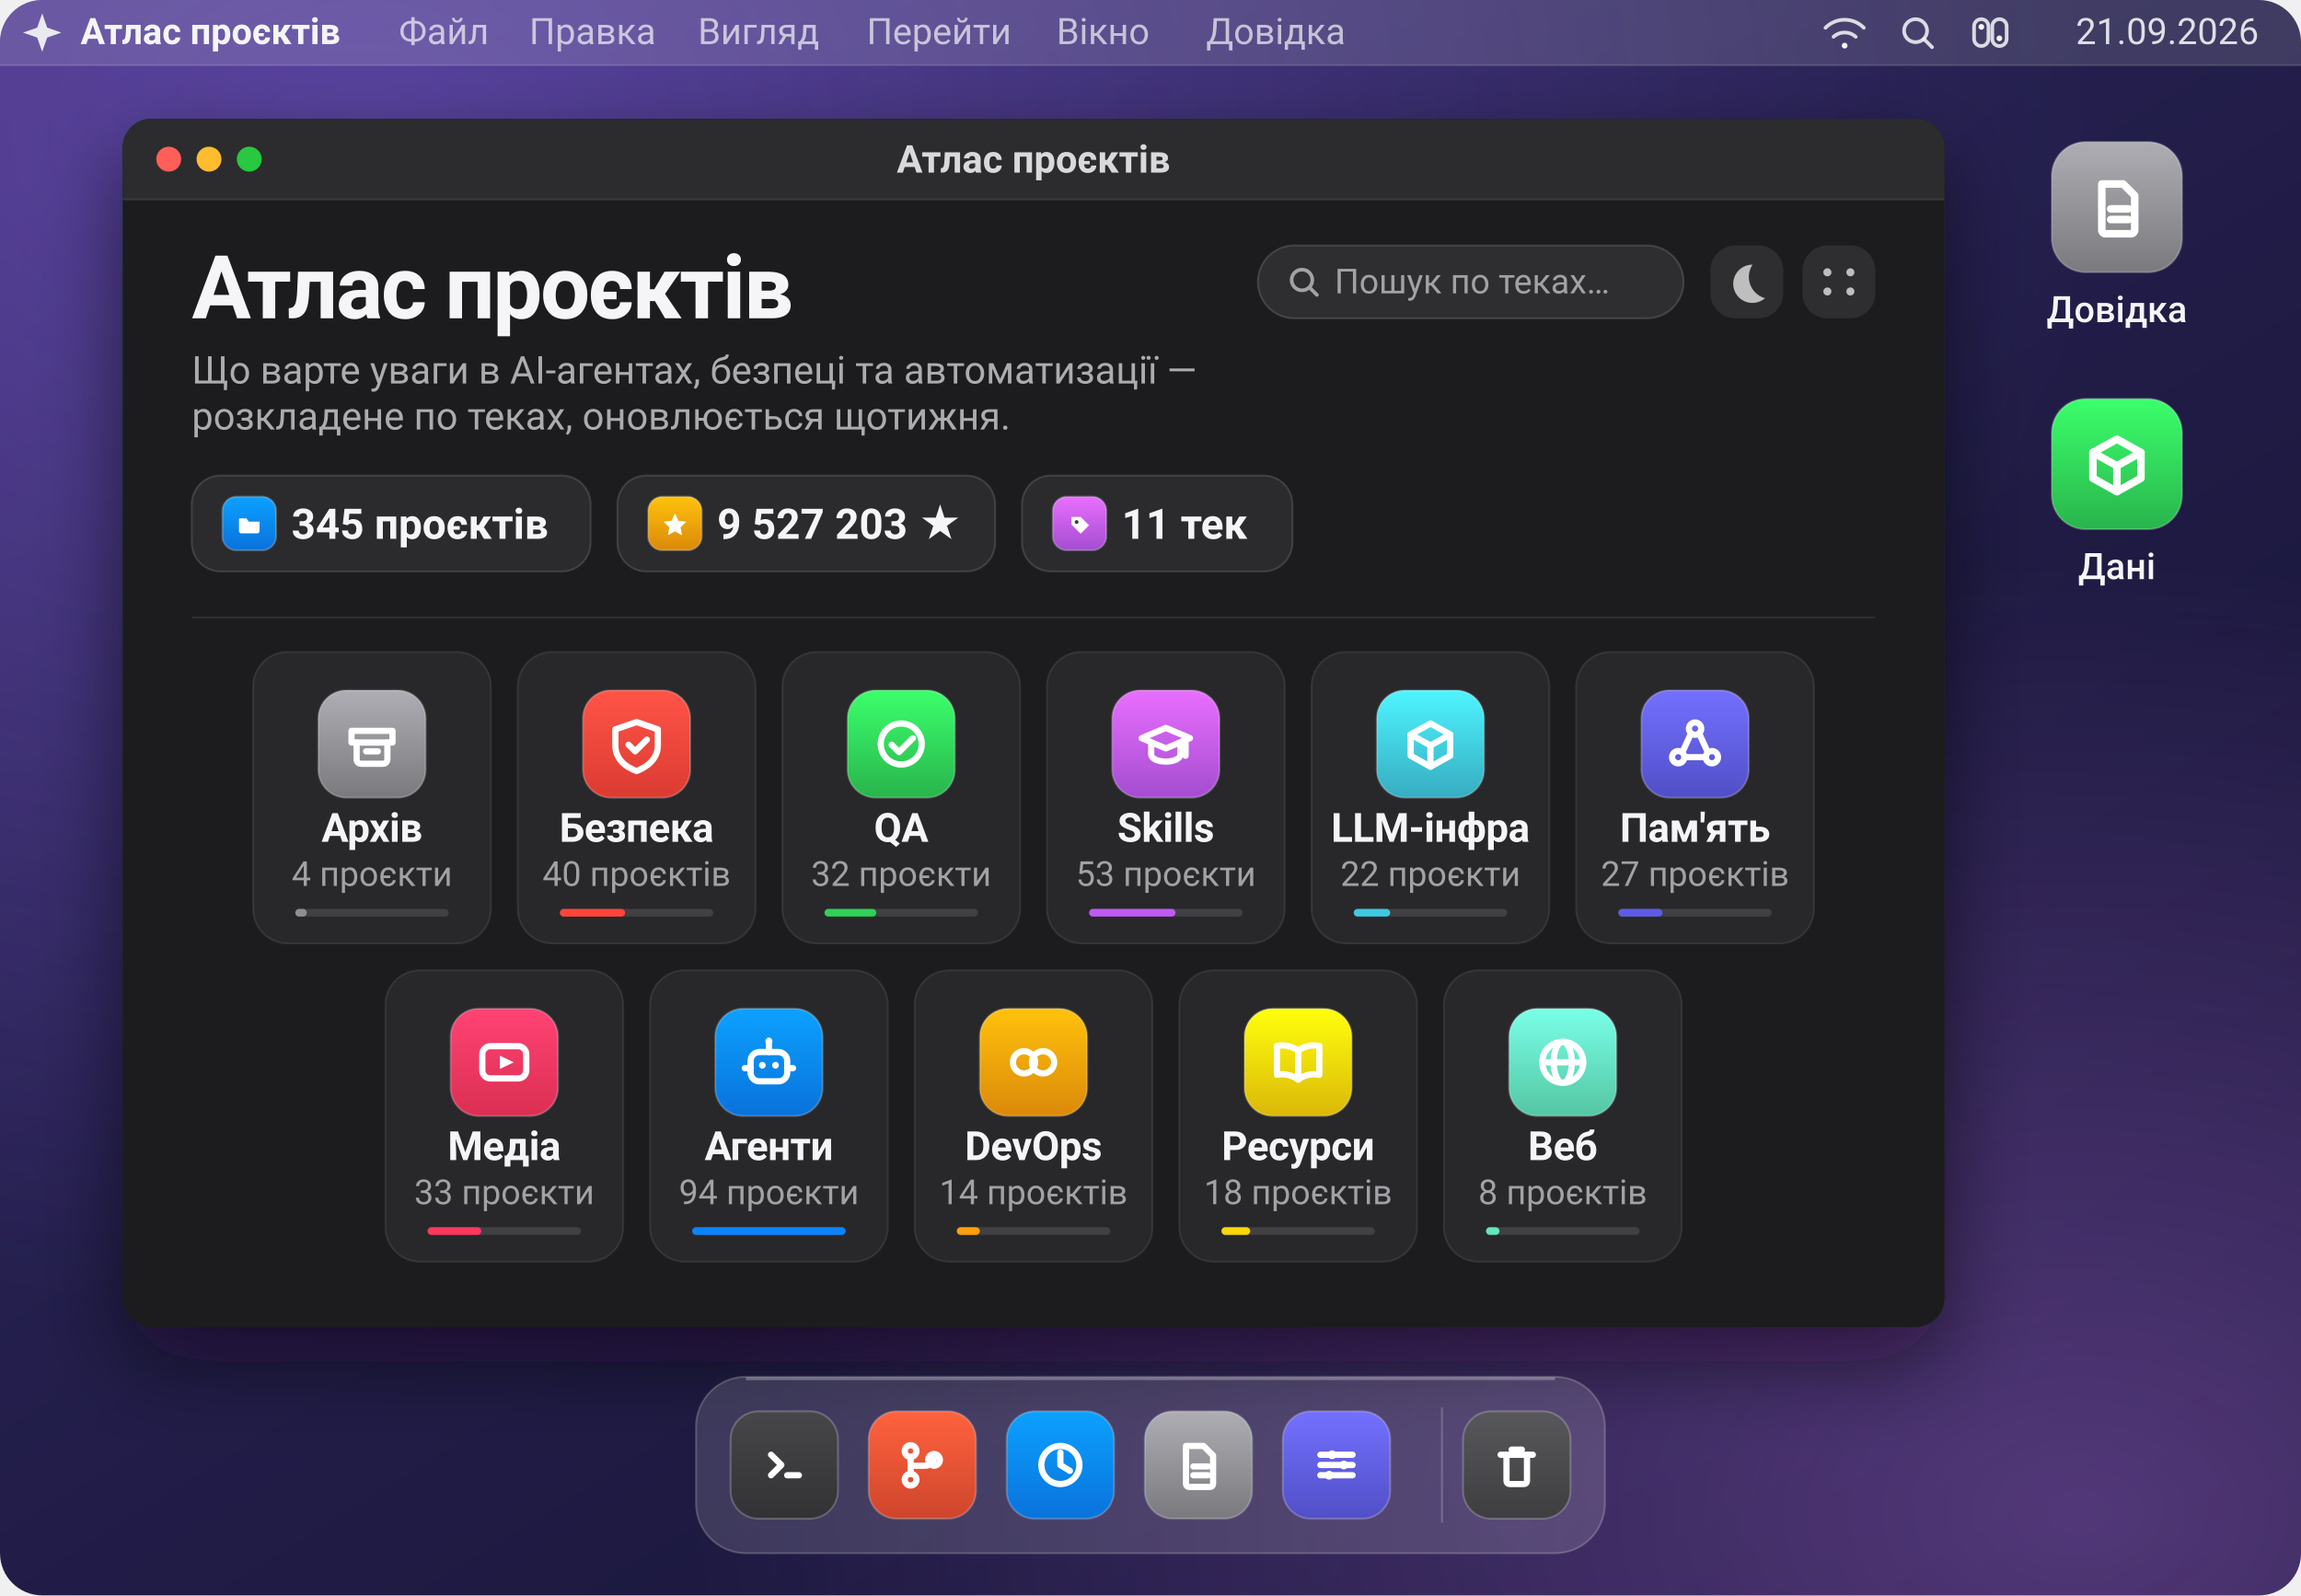
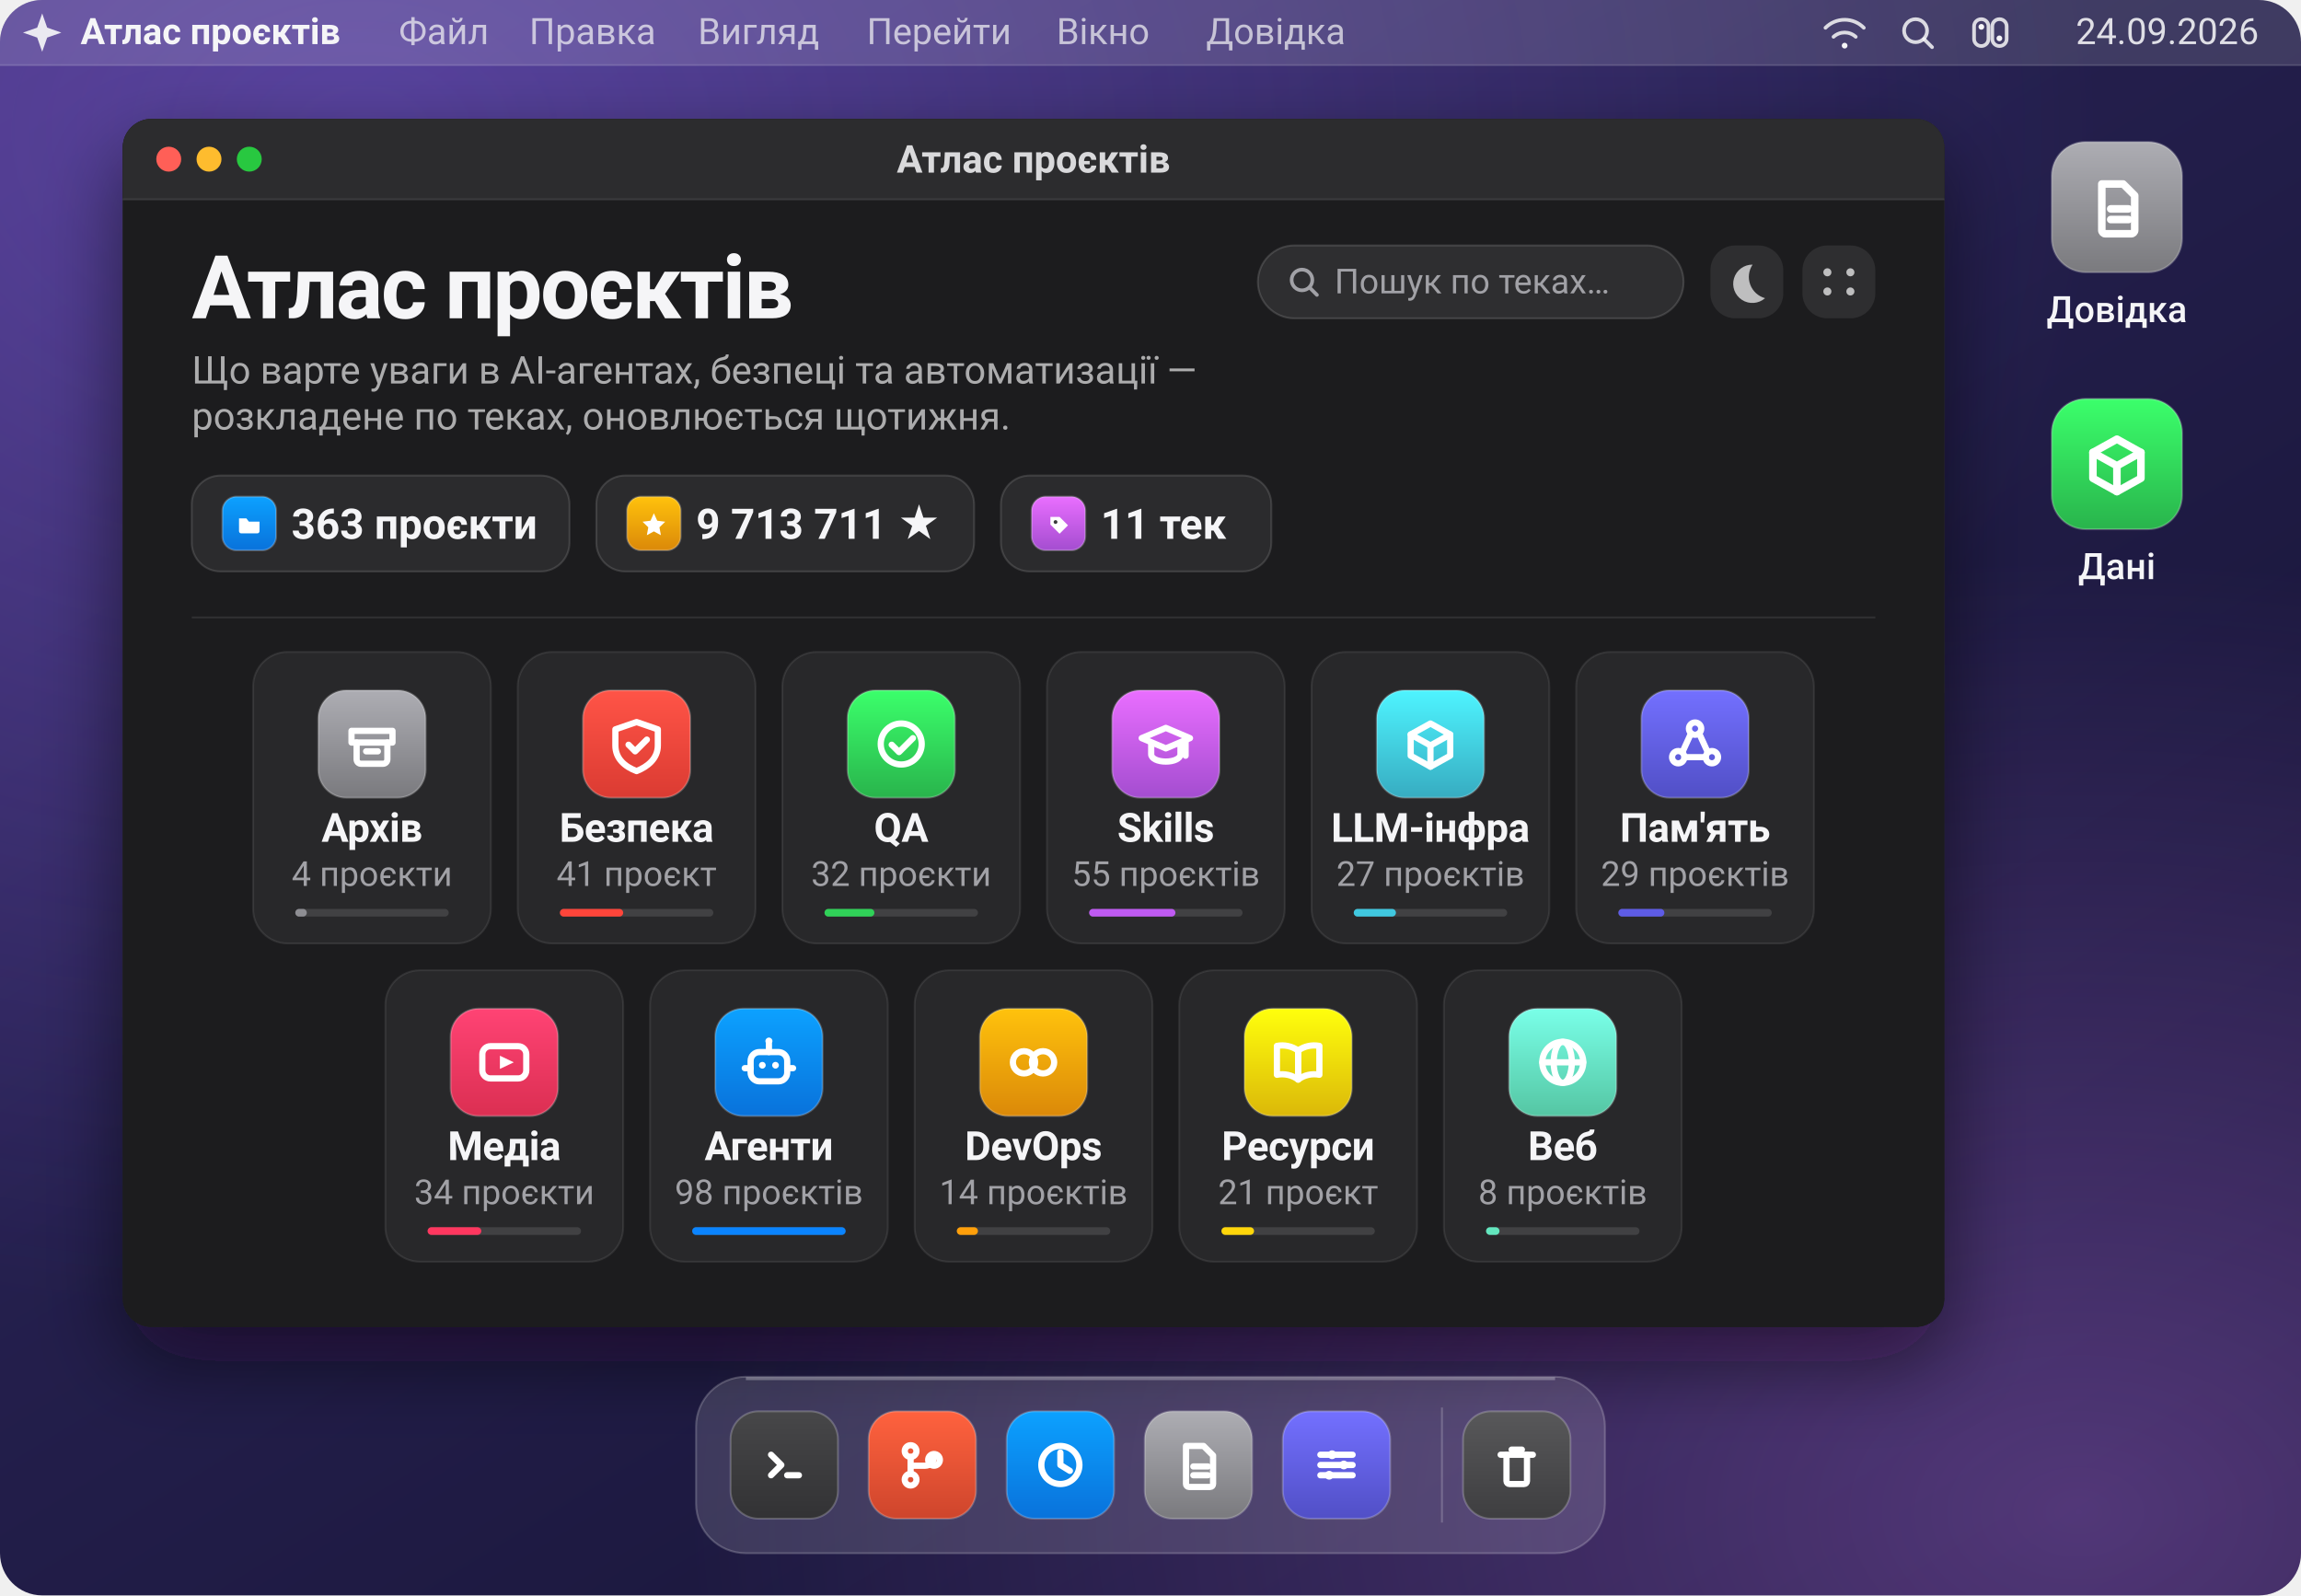
- <svg xmlns="http://www.w3.org/2000/svg" viewBox="0 0 1200 832" width="1200" height="832" role="img" aria-label="Атлас проєктів: 345 проєктів у 11 теках">
+ <svg xmlns="http://www.w3.org/2000/svg" viewBox="0 0 1200 832" width="1200" height="832" role="img" aria-label="Атлас проєктів: 363 проєкти у 11 теках">
  <defs>
    <linearGradient id="wall" x1="0.05" y1="0" x2="0.95" y2="1">
      <stop offset="0" stop-color="#3b2a63" />
      <stop offset="0.42" stop-color="#241f4d" />
      <stop offset="1" stop-color="#141230" />
    </linearGradient>
    <radialGradient id="aurora" cx="0.16" cy="0.08" r="0.75">
      <stop offset="0" stop-color="#8b6cff" stop-opacity="0.40" />
      <stop offset="1" stop-color="#8b6cff" stop-opacity="0" />
    </radialGradient>
    <radialGradient id="streak" cx="0.9" cy="0.95" r="0.6">
      <stop offset="0" stop-color="#c77dff" stop-opacity="0.34" />
      <stop offset="1" stop-color="#c77dff" stop-opacity="0" />
    </radialGradient>
    <linearGradient id="glass" x1="0" y1="0" x2="0" y2="1">
      <stop offset="0" stop-color="#2e2e33" />
      <stop offset="1" stop-color="#1a1a1d" />
    </linearGradient>
    <filter id="winShadow" x="-10%" y="-10%" width="120%" height="130%">
      <feDropShadow dx="0" dy="18" stdDeviation="22" flood-color="#0a0618" flood-opacity="0.55" />
    </filter>
    <clipPath id="screen">
      <rect width="1200" height="832" rx="22" />
    </clipPath>
    <clipPath id="win">
      <rect x="64" y="62" width="950" height="630" rx="15" />
    </clipPath>
  </defs>
  <g clip-path="url(#screen)">
    <rect width="1200" height="832" fill="url(#wall)" />
    <rect width="1200" height="832" fill="url(#aurora)" />
    <rect width="1200" height="832" fill="url(#streak)" />
    <rect width="1200" height="34" fill="#ffffff" fill-opacity="0.13" />
    <path d="M0 34 H1200" stroke="#ffffff" stroke-opacity="0.14" />
    <path d="M22 7 L24.6 14.4 L32 17 L24.6 19.6 L22 27 L19.4 19.6 L12 17 L19.4 14.4 Z" fill="#f5f5f7" fill-opacity="0.92" />
    <text x="42" y="23" fill="#f5f5f7" font-family="-apple-system, BlinkMacSystemFont, 'SF Pro Display', 'Segoe UI', Roboto, 'Helvetica Neue', Arial, sans-serif" font-size="19" font-weight="680">Атлас проєктів</text>
    <text x="208" y="23" fill="#f5f5f7" fill-opacity="0.70" font-family="-apple-system, BlinkMacSystemFont, 'SF Pro Display', 'Segoe UI', Roboto, 'Helvetica Neue', Arial, sans-serif" font-size="19">Файл</text>
    <text x="276" y="23" fill="#f5f5f7" fill-opacity="0.70" font-family="-apple-system, BlinkMacSystemFont, 'SF Pro Display', 'Segoe UI', Roboto, 'Helvetica Neue', Arial, sans-serif" font-size="19">Правка</text>
    <text x="364" y="23" fill="#f5f5f7" fill-opacity="0.70" font-family="-apple-system, BlinkMacSystemFont, 'SF Pro Display', 'Segoe UI', Roboto, 'Helvetica Neue', Arial, sans-serif" font-size="19">Вигляд</text>
    <text x="452" y="23" fill="#f5f5f7" fill-opacity="0.70" font-family="-apple-system, BlinkMacSystemFont, 'SF Pro Display', 'Segoe UI', Roboto, 'Helvetica Neue', Arial, sans-serif" font-size="19">Перейти</text>
    <text x="551" y="23" fill="#f5f5f7" fill-opacity="0.70" font-family="-apple-system, BlinkMacSystemFont, 'SF Pro Display', 'Segoe UI', Roboto, 'Helvetica Neue', Arial, sans-serif" font-size="19">Вікно</text>
    <text x="629" y="23" fill="#f5f5f7" fill-opacity="0.70" font-family="-apple-system, BlinkMacSystemFont, 'SF Pro Display', 'Segoe UI', Roboto, 'Helvetica Neue', Arial, sans-serif" font-size="19">Довідка</text>
    <g fill="none" stroke="#f5f5f7" stroke-opacity="0.85" stroke-width="1.9" stroke-linecap="round">
      <g transform="translate(962 17)">
        <path d="M-10 -2.5 a14 14 0 0 1 20 0" />
        <path d="M-5.8 2.2 a8.6 8.6 0 0 1 11.6 0" />
        <circle cx="0" cy="6.8" r="1.5" fill="#f5f5f7" stroke="none" />
      </g>
      <g transform="translate(1000 17)">
        <circle cx="-1" cy="-1" r="6" />
        <path d="M3.4 3.4 L7.6 7.6" />
      </g>
      <g transform="translate(1038 17)">
        <rect x="-8.5" y="-7" width="7.5" height="14" rx="3.7" />
        <rect x="1" y="-7" width="7.5" height="14" rx="3.7" />
        <circle cx="-4.7" cy="-3" r="1.5" fill="#f5f5f7" stroke="none" />
        <circle cx="4.7" cy="3" r="1.5" fill="#f5f5f7" stroke="none" />
      </g>
    </g>
-     <text x="1178" y="23" text-anchor="end" fill="#f5f5f7" fill-opacity="0.88" font-family="-apple-system, BlinkMacSystemFont, 'SF Pro Display', 'Segoe UI', Roboto, 'Helvetica Neue', Arial, sans-serif" font-size="19">21.09.2026</text>
+     <text x="1178" y="23" text-anchor="end" fill="#f5f5f7" fill-opacity="0.88" font-family="-apple-system, BlinkMacSystemFont, 'SF Pro Display', 'Segoe UI', Roboto, 'Helvetica Neue', Arial, sans-serif" font-size="19">24.09.2026</text>
    <g>
      <defs>
        <linearGradient id="ic-desk-doc-1104-108" x1="0" y1="0" x2="0" y2="1">
          <stop offset="0" stop-color="#adadb3" />
          <stop offset="1" stop-color="#7a7a7e" />
        </linearGradient>
      </defs>
      <rect x="1070.0" y="74.0" width="68" height="68" rx="17.7" fill="url(#ic-desk-doc-1104-108)" />
      <rect x="1070.0" y="74.0" width="68" height="68" rx="17.7" fill="none" stroke="#ffffff" stroke-opacity="0.22" />
      <g transform="translate(1083.6 87.6) scale(0.9273)" fill="none" stroke="#ffffff" stroke-width="4.25" stroke-linecap="round" stroke-linejoin="round">
        <path d="M13.5 9 h12 l6.5 6.5 V35 a2 2 0 0 1 -2 2 H15.5 a2 2 0 0 1 -2 -2 Z" />
        <path d="M18.5 23 h10" />
        <path d="M18.5 29 h10" />
      </g>
    </g>
    <text x="1104" y="168" text-anchor="middle" fill="#f5f5f7" font-family="-apple-system, BlinkMacSystemFont, 'SF Pro Display', 'Segoe UI', Roboto, 'Helvetica Neue', Arial, sans-serif" font-size="19" font-weight="520">Довідка</text>
    <g>
      <defs>
        <linearGradient id="ic-desk-data-1104-242" x1="0" y1="0" x2="0" y2="1">
          <stop offset="0" stop-color="#3bff6b" />
          <stop offset="1" stop-color="#29b44c" />
        </linearGradient>
      </defs>
      <rect x="1070.0" y="208.0" width="68" height="68" rx="17.7" fill="url(#ic-desk-data-1104-242)" />
      <rect x="1070.0" y="208.0" width="68" height="68" rx="17.7" fill="none" stroke="#ffffff" stroke-opacity="0.22" />
      <g transform="translate(1083.6 221.6) scale(0.9273)" fill="none" stroke="#ffffff" stroke-width="4.25" stroke-linecap="round" stroke-linejoin="round">
        <path d="M22 8 L35.5 15.5 V30 L22 37.5 L8.5 30 V15.5 Z" />
        <path d="M8.5 15.5 L22 23 L35.5 15.5" />
        <path d="M22 23 V37.5" />
      </g>
    </g>
    <text x="1104" y="302" text-anchor="middle" fill="#f5f5f7" font-family="-apple-system, BlinkMacSystemFont, 'SF Pro Display', 'Segoe UI', Roboto, 'Helvetica Neue', Arial, sans-serif" font-size="19" font-weight="520">Дані</text>
    <g filter="url(#winShadow)">
      <rect x="64" y="62" width="950" height="630" rx="15" fill="url(#glass)" />
    </g>
    <g clip-path="url(#win)">
      <rect x="64" y="62" width="950" height="630" fill="#1c1c1e" />
      <rect x="64" y="62" width="950" height="42" fill="#2c2c2e" />
      <path d="M64 104 H1014" stroke="#ffffff" stroke-opacity="0.10" />
      <g transform="translate(64 62)">
        <circle cx="24" cy="21" r="6.5" fill="#ff5f57" />
        <circle cx="45" cy="21" r="6.5" fill="#febc2e" />
        <circle cx="66" cy="21" r="6.5" fill="#28c840" />
        <text x="475.0" y="28" text-anchor="middle" fill="#f5f5f7" fill-opacity="0.86" font-family="-apple-system, BlinkMacSystemFont, 'SF Pro Display', 'Segoe UI', Roboto, 'Helvetica Neue', Arial, sans-serif" font-size="20" font-weight="600">Атлас проєктів</text>
        <text x="36" y="104" fill="#f5f5f7" font-family="-apple-system, BlinkMacSystemFont, 'SF Pro Display', 'Segoe UI', Roboto, 'Helvetica Neue', Arial, sans-serif" font-size="46" font-weight="700" letter-spacing="-1.1">Атлас проєктів</text>
        <text x="36" y="138" fill="#f5f5f7" fill-opacity="0.66" font-family="-apple-system, BlinkMacSystemFont, 'SF Pro Display', 'Segoe UI', Roboto, 'Helvetica Neue', Arial, sans-serif" font-size="20">Що варте уваги в AI-агентах, безпеці та автоматизації —</text>
        <text x="36" y="162" fill="#f5f5f7" fill-opacity="0.66" font-family="-apple-system, BlinkMacSystemFont, 'SF Pro Display', 'Segoe UI', Roboto, 'Helvetica Neue', Arial, sans-serif" font-size="20">розкладене по теках, оновлюється щотижня.</text>
        <g>
          <rect x="592" y="66" width="222" height="38" rx="19" fill="#ffffff" fill-opacity="0.08" />
          <rect x="592" y="66" width="222" height="38" rx="19" fill="none" stroke="#ffffff" stroke-opacity="0.14" />
          <g transform="translate(616 85)" fill="none" stroke="#a1a1a6" stroke-width="1.9" stroke-linecap="round">
            <circle cx="-1" cy="-1" r="5.4" />
            <path d="M3 3 L6.8 6.8" />
          </g>
          <text x="632" y="91" fill="#a1a1a6" font-family="-apple-system, BlinkMacSystemFont, 'SF Pro Display', 'Segoe UI', Roboto, 'Helvetica Neue', Arial, sans-serif" font-size="18">Пошук по теках…</text>
          <rect x="828" y="66" width="38" height="38" rx="13" fill="#ffffff" fill-opacity="0.08" />
          <path d="M850 76 a10 10 0 1 0 6.5 17.5 A11.5 11.5 0 0 1 850 76 Z" fill="#f5f5f7" fill-opacity="0.72" />
          <rect x="876" y="66" width="38" height="38" rx="13" fill="#ffffff" fill-opacity="0.08" />
          <g fill="#f5f5f7" fill-opacity="0.72">
            <circle cx="889" cy="80" r="2.1" />
            <circle cx="901" cy="80" r="2.1" />
            <circle cx="889" cy="90" r="2.1" />
            <circle cx="901" cy="90" r="2.1" />
          </g>
        </g>
        <g transform="translate(36 186)">
-           <rect width="208" height="50" rx="15" fill="#ffffff" fill-opacity="0.07" />
-           <rect width="208" height="50" rx="15" fill="none" stroke="#ffffff" stroke-opacity="0.13" />
+           <rect width="197" height="50" rx="15" fill="#ffffff" fill-opacity="0.07" />
+           <rect width="197" height="50" rx="15" fill="none" stroke="#ffffff" stroke-opacity="0.13" />
          <g>
            <defs>
              <linearGradient id="ic-chip-folder-30-25" x1="0" y1="0" x2="0" y2="1">
                <stop offset="0" stop-color="#0ca1ff" />
                <stop offset="1" stop-color="#0972db" />
              </linearGradient>
            </defs>
            <rect x="16.0" y="11.0" width="28" height="28" rx="7.3" fill="url(#ic-chip-folder-30-25)" />
            <rect x="16.0" y="11.0" width="28" height="28" rx="7.3" fill="none" stroke="#ffffff" stroke-opacity="0.22" />
            <g transform="translate(21.6 16.6) scale(0.3818)" fill="none" stroke="#ffffff" stroke-width="4.25" stroke-linecap="round" stroke-linejoin="round">
              <path d="M8 15 h10 l3.5 4.5 H36 v13 a3 3 0 0 1 -3 3 H11 a3 3 0 0 1 -3 -3 Z" fill="#ffffff" stroke="none" />
            </g>
          </g>
-           <text x="52" y="33" fill="#f5f5f7" font-family="-apple-system, BlinkMacSystemFont, 'SF Pro Display', 'Segoe UI', Roboto, 'Helvetica Neue', Arial, sans-serif" font-size="22" font-weight="600">345 проєктів</text>
-         </g>
-         <g transform="translate(258 186)">
+           <text x="52" y="33" fill="#f5f5f7" font-family="-apple-system, BlinkMacSystemFont, 'SF Pro Display', 'Segoe UI', Roboto, 'Helvetica Neue', Arial, sans-serif" font-size="22" font-weight="600">363 проєкти</text>
+         </g>
+         <g transform="translate(247 186)">
          <rect width="197" height="50" rx="15" fill="#ffffff" fill-opacity="0.07" />
          <rect width="197" height="50" rx="15" fill="none" stroke="#ffffff" stroke-opacity="0.13" />
          <g>
            <defs>
              <linearGradient id="ic-chip-star-30-25" x1="0" y1="0" x2="0" y2="1">
                <stop offset="0" stop-color="#ffc20c" />
                <stop offset="1" stop-color="#db8909" />
              </linearGradient>
            </defs>
            <rect x="16.0" y="11.0" width="28" height="28" rx="7.3" fill="url(#ic-chip-star-30-25)" />
            <rect x="16.0" y="11.0" width="28" height="28" rx="7.3" fill="none" stroke="#ffffff" stroke-opacity="0.22" />
            <g transform="translate(21.6 16.6) scale(0.3818)" fill="none" stroke="#ffffff" stroke-width="4.25" stroke-linecap="round" stroke-linejoin="round">
              <path d="M22 8 L26.6 18.2 L37.5 19.6 L29.6 27.2 L31.6 38 L22 32.8 L12.4 38 L14.4 27.2 L6.5 19.6 L17.4 18.2 Z" fill="#ffffff" stroke="none" />
            </g>
          </g>
-           <text x="52" y="33" fill="#f5f5f7" font-family="-apple-system, BlinkMacSystemFont, 'SF Pro Display', 'Segoe UI', Roboto, 'Helvetica Neue', Arial, sans-serif" font-size="22" font-weight="600">9 527 203 ★</text>
-         </g>
-         <g transform="translate(469 186)">
+           <text x="52" y="33" fill="#f5f5f7" font-family="-apple-system, BlinkMacSystemFont, 'SF Pro Display', 'Segoe UI', Roboto, 'Helvetica Neue', Arial, sans-serif" font-size="22" font-weight="600">9 713 711 ★</text>
+         </g>
+         <g transform="translate(458 186)">
          <rect width="141" height="50" rx="15" fill="#ffffff" fill-opacity="0.07" />
          <rect width="141" height="50" rx="15" fill="none" stroke="#ffffff" stroke-opacity="0.13" />
          <g>
            <defs>
              <linearGradient id="ic-chip-tag-30-25" x1="0" y1="0" x2="0" y2="1">
                <stop offset="0" stop-color="#e96eff" />
                <stop offset="1" stop-color="#a44dd0" />
              </linearGradient>
            </defs>
            <rect x="16.0" y="11.0" width="28" height="28" rx="7.3" fill="url(#ic-chip-tag-30-25)" />
            <rect x="16.0" y="11.0" width="28" height="28" rx="7.3" fill="none" stroke="#ffffff" stroke-opacity="0.22" />
            <g transform="translate(21.6 16.6) scale(0.3818)" fill="none" stroke="#ffffff" stroke-width="4.25" stroke-linecap="round" stroke-linejoin="round">
              <path d="M11 13 h12.5 L35 24.5 L23.5 36 L11 23.5 Z" fill="#ffffff" stroke="none" />
              <circle cx="18" cy="20" r="2.6" fill="#3a3a3c" stroke="none" />
            </g>
          </g>
          <text x="52" y="33" fill="#f5f5f7" font-family="-apple-system, BlinkMacSystemFont, 'SF Pro Display', 'Segoe UI', Roboto, 'Helvetica Neue', Arial, sans-serif" font-size="22" font-weight="600">11 тек</text>
        </g>
        <path d="M36 260 H914" stroke="#ffffff" stroke-opacity="0.09" />
        <g transform="translate(68.0 278)">
          <rect width="124" height="152" rx="18" fill="#ffffff" fill-opacity="0.055" />
          <rect width="124" height="152" rx="18" fill="none" stroke="#ffffff" stroke-opacity="0.085" />
          <g>
            <defs>
              <linearGradient id="ic-archive-62-48" x1="0" y1="0" x2="0" y2="1">
                <stop offset="0" stop-color="#adadb3" />
                <stop offset="1" stop-color="#7a7a7e" />
              </linearGradient>
            </defs>
            <rect x="34.0" y="20.0" width="56" height="56" rx="14.6" fill="url(#ic-archive-62-48)" />
            <rect x="34.0" y="20.0" width="56" height="56" rx="14.6" fill="none" stroke="#ffffff" stroke-opacity="0.22" />
            <g transform="translate(45.2 31.2) scale(0.7636)" fill="none" stroke="#ffffff" stroke-width="4.25" stroke-linecap="round" stroke-linejoin="round">
              <path d="M8 13 h28 v8 H8 Z" />
              <path d="M11.5 21 v11.5 a3 3 0 0 0 3 3 h15 a3 3 0 0 0 3 -3 V21" />
              <path d="M18 27 h8" />
            </g>
          </g>
          <text x="62.0" y="99" text-anchor="middle" fill="#f5f5f7" font-family="-apple-system, BlinkMacSystemFont, 'SF Pro Display', 'Segoe UI', Roboto, 'Helvetica Neue', Arial, sans-serif" font-size="21" font-weight="620" letter-spacing="-0.2">Архів</text>
          <text x="62.0" y="122" text-anchor="middle" fill="#a1a1a6" font-family="-apple-system, BlinkMacSystemFont, 'SF Pro Display', 'Segoe UI', Roboto, 'Helvetica Neue', Arial, sans-serif" font-size="18">4 проєкти</text>
          <rect x="22" y="134" width="80" height="4" rx="2" fill="#ffffff" fill-opacity="0.12" />
          <rect x="22" y="134" width="6" height="4" rx="2" fill="#8e8e93" />
        </g>
        <g transform="translate(206.0 278)">
          <rect width="124" height="152" rx="18" fill="#ffffff" fill-opacity="0.055" />
          <rect width="124" height="152" rx="18" fill="none" stroke="#ffffff" stroke-opacity="0.085" />
          <g>
            <defs>
              <linearGradient id="ic-security-62-48" x1="0" y1="0" x2="0" y2="1">
                <stop offset="0" stop-color="#ff5447" />
                <stop offset="1" stop-color="#db3b32" />
              </linearGradient>
            </defs>
            <rect x="34.0" y="20.0" width="56" height="56" rx="14.6" fill="url(#ic-security-62-48)" />
            <rect x="34.0" y="20.0" width="56" height="56" rx="14.6" fill="none" stroke="#ffffff" stroke-opacity="0.22" />
            <g transform="translate(45.2 31.2) scale(0.7636)" fill="none" stroke="#ffffff" stroke-width="4.25" stroke-linecap="round" stroke-linejoin="round">
              <path d="M22 7 L36.5 12 v11 c0 9 -7 14.5 -14.5 17.5 C14 37.5 7.5 32 7.5 23 V12 Z" />
              <path d="M16.5 22.5 l4.5 4.5 L29 19" />
            </g>
          </g>
          <text x="62.0" y="99" text-anchor="middle" fill="#f5f5f7" font-family="-apple-system, BlinkMacSystemFont, 'SF Pro Display', 'Segoe UI', Roboto, 'Helvetica Neue', Arial, sans-serif" font-size="21" font-weight="620" letter-spacing="-0.2">Безпека</text>
-           <text x="62.0" y="122" text-anchor="middle" fill="#a1a1a6" font-family="-apple-system, BlinkMacSystemFont, 'SF Pro Display', 'Segoe UI', Roboto, 'Helvetica Neue', Arial, sans-serif" font-size="18">40 проєктів</text>
-           <rect x="22" y="134" width="80" height="4" rx="2" fill="#ffffff" fill-opacity="0.12" />
-           <rect x="22" y="134" width="34" height="4" rx="2" fill="#ff453a" />
+           <text x="62.0" y="122" text-anchor="middle" fill="#a1a1a6" font-family="-apple-system, BlinkMacSystemFont, 'SF Pro Display', 'Segoe UI', Roboto, 'Helvetica Neue', Arial, sans-serif" font-size="18">41 проєкт</text>
+           <rect x="22" y="134" width="80" height="4" rx="2" fill="#ffffff" fill-opacity="0.12" />
+           <rect x="22" y="134" width="33" height="4" rx="2" fill="#ff453a" />
        </g>
        <g transform="translate(344.0 278)">
          <rect width="124" height="152" rx="18" fill="#ffffff" fill-opacity="0.055" />
          <rect width="124" height="152" rx="18" fill="none" stroke="#ffffff" stroke-opacity="0.085" />
          <g>
            <defs>
              <linearGradient id="ic-qa-62-48" x1="0" y1="0" x2="0" y2="1">
                <stop offset="0" stop-color="#3bff6b" />
                <stop offset="1" stop-color="#29b44c" />
              </linearGradient>
            </defs>
            <rect x="34.0" y="20.0" width="56" height="56" rx="14.6" fill="url(#ic-qa-62-48)" />
            <rect x="34.0" y="20.0" width="56" height="56" rx="14.6" fill="none" stroke="#ffffff" stroke-opacity="0.22" />
            <g transform="translate(45.2 31.2) scale(0.7636)" fill="none" stroke="#ffffff" stroke-width="4.25" stroke-linecap="round" stroke-linejoin="round">
              <circle cx="22" cy="22" r="14" />
              <path d="M15.5 22.5 l5 5 L30 18" />
            </g>
          </g>
          <text x="62.0" y="99" text-anchor="middle" fill="#f5f5f7" font-family="-apple-system, BlinkMacSystemFont, 'SF Pro Display', 'Segoe UI', Roboto, 'Helvetica Neue', Arial, sans-serif" font-size="21" font-weight="620" letter-spacing="-0.2">QA</text>
          <text x="62.0" y="122" text-anchor="middle" fill="#a1a1a6" font-family="-apple-system, BlinkMacSystemFont, 'SF Pro Display', 'Segoe UI', Roboto, 'Helvetica Neue', Arial, sans-serif" font-size="18">32 проєкти</text>
          <rect x="22" y="134" width="80" height="4" rx="2" fill="#ffffff" fill-opacity="0.12" />
-           <rect x="22" y="134" width="27" height="4" rx="2" fill="#30d158" />
+           <rect x="22" y="134" width="26" height="4" rx="2" fill="#30d158" />
        </g>
        <g transform="translate(482.0 278)">
          <rect width="124" height="152" rx="18" fill="#ffffff" fill-opacity="0.055" />
          <rect width="124" height="152" rx="18" fill="none" stroke="#ffffff" stroke-opacity="0.085" />
          <g>
            <defs>
              <linearGradient id="ic-skills-62-48" x1="0" y1="0" x2="0" y2="1">
                <stop offset="0" stop-color="#e96eff" />
                <stop offset="1" stop-color="#a44dd0" />
              </linearGradient>
            </defs>
            <rect x="34.0" y="20.0" width="56" height="56" rx="14.6" fill="url(#ic-skills-62-48)" />
            <rect x="34.0" y="20.0" width="56" height="56" rx="14.6" fill="none" stroke="#ffffff" stroke-opacity="0.22" />
            <g transform="translate(45.2 31.2) scale(0.7636)" fill="none" stroke="#ffffff" stroke-width="4.25" stroke-linecap="round" stroke-linejoin="round">
              <path d="M22 11 L38.5 18 L22 25 L5.5 18 Z" />
              <path d="M12 21.2 v7.8 c0 3 4.5 5 10 5 s10 -2 10 -5 v-7.8" />
              <path d="M35.5 19.5 V30" />
            </g>
          </g>
          <text x="62.0" y="99" text-anchor="middle" fill="#f5f5f7" font-family="-apple-system, BlinkMacSystemFont, 'SF Pro Display', 'Segoe UI', Roboto, 'Helvetica Neue', Arial, sans-serif" font-size="21" font-weight="620" letter-spacing="-0.2">Skills</text>
-           <text x="62.0" y="122" text-anchor="middle" fill="#a1a1a6" font-family="-apple-system, BlinkMacSystemFont, 'SF Pro Display', 'Segoe UI', Roboto, 'Helvetica Neue', Arial, sans-serif" font-size="18">53 проєкти</text>
+           <text x="62.0" y="122" text-anchor="middle" fill="#a1a1a6" font-family="-apple-system, BlinkMacSystemFont, 'SF Pro Display', 'Segoe UI', Roboto, 'Helvetica Neue', Arial, sans-serif" font-size="18">55 проєктів</text>
          <rect x="22" y="134" width="80" height="4" rx="2" fill="#ffffff" fill-opacity="0.12" />
          <rect x="22" y="134" width="45" height="4" rx="2" fill="#bf5af2" />
        </g>
        <g transform="translate(620.0 278)">
          <rect width="124" height="152" rx="18" fill="#ffffff" fill-opacity="0.055" />
          <rect width="124" height="152" rx="18" fill="none" stroke="#ffffff" stroke-opacity="0.085" />
          <g>
            <defs>
              <linearGradient id="ic-llm-infra-62-48" x1="0" y1="0" x2="0" y2="1">
                <stop offset="0" stop-color="#4ef4ff" />
                <stop offset="1" stop-color="#37acc1" />
              </linearGradient>
            </defs>
            <rect x="34.0" y="20.0" width="56" height="56" rx="14.6" fill="url(#ic-llm-infra-62-48)" />
            <rect x="34.0" y="20.0" width="56" height="56" rx="14.6" fill="none" stroke="#ffffff" stroke-opacity="0.22" />
            <g transform="translate(45.2 31.2) scale(0.7636)" fill="none" stroke="#ffffff" stroke-width="4.25" stroke-linecap="round" stroke-linejoin="round">
              <path d="M22 8 L35.5 15.5 V30 L22 37.5 L8.5 30 V15.5 Z" />
              <path d="M8.5 15.5 L22 23 L35.5 15.5" />
              <path d="M22 23 V37.5" />
            </g>
          </g>
          <text x="62.0" y="99" text-anchor="middle" fill="#f5f5f7" font-family="-apple-system, BlinkMacSystemFont, 'SF Pro Display', 'Segoe UI', Roboto, 'Helvetica Neue', Arial, sans-serif" font-size="21" font-weight="620" letter-spacing="-0.2">LLM-інфра</text>
-           <text x="62.0" y="122" text-anchor="middle" fill="#a1a1a6" font-family="-apple-system, BlinkMacSystemFont, 'SF Pro Display', 'Segoe UI', Roboto, 'Helvetica Neue', Arial, sans-serif" font-size="18">22 проєкти</text>
-           <rect x="22" y="134" width="80" height="4" rx="2" fill="#ffffff" fill-opacity="0.12" />
-           <rect x="22" y="134" width="19" height="4" rx="2" fill="#40c8e0" />
+           <text x="62.0" y="122" text-anchor="middle" fill="#a1a1a6" font-family="-apple-system, BlinkMacSystemFont, 'SF Pro Display', 'Segoe UI', Roboto, 'Helvetica Neue', Arial, sans-serif" font-size="18">27 проєктів</text>
+           <rect x="22" y="134" width="80" height="4" rx="2" fill="#ffffff" fill-opacity="0.12" />
+           <rect x="22" y="134" width="22" height="4" rx="2" fill="#40c8e0" />
        </g>
        <g transform="translate(758.0 278)">
          <rect width="124" height="152" rx="18" fill="#ffffff" fill-opacity="0.055" />
          <rect width="124" height="152" rx="18" fill="none" stroke="#ffffff" stroke-opacity="0.085" />
          <g>
            <defs>
              <linearGradient id="ic-memory-62-48" x1="0" y1="0" x2="0" y2="1">
                <stop offset="0" stop-color="#7370ff" />
                <stop offset="1" stop-color="#514fc6" />
              </linearGradient>
            </defs>
            <rect x="34.0" y="20.0" width="56" height="56" rx="14.6" fill="url(#ic-memory-62-48)" />
            <rect x="34.0" y="20.0" width="56" height="56" rx="14.6" fill="none" stroke="#ffffff" stroke-opacity="0.22" />
            <g transform="translate(45.2 31.2) scale(0.7636)" fill="none" stroke="#ffffff" stroke-width="4.25" stroke-linecap="round" stroke-linejoin="round">
              <circle cx="22" cy="11.5" r="4.2" />
              <circle cx="10.5" cy="31" r="4.2" />
              <circle cx="33.5" cy="31" r="4.2" />
              <path d="M19.2 14.8 L13.3 27.7" />
              <path d="M24.8 14.8 L30.7 27.7" />
              <path d="M14.7 31 h14.6" />
            </g>
          </g>
          <text x="62.0" y="99" text-anchor="middle" fill="#f5f5f7" font-family="-apple-system, BlinkMacSystemFont, 'SF Pro Display', 'Segoe UI', Roboto, 'Helvetica Neue', Arial, sans-serif" font-size="21" font-weight="620" letter-spacing="-0.2">Пам'ять</text>
-           <text x="62.0" y="122" text-anchor="middle" fill="#a1a1a6" font-family="-apple-system, BlinkMacSystemFont, 'SF Pro Display', 'Segoe UI', Roboto, 'Helvetica Neue', Arial, sans-serif" font-size="18">27 проєктів</text>
-           <rect x="22" y="134" width="80" height="4" rx="2" fill="#ffffff" fill-opacity="0.12" />
-           <rect x="22" y="134" width="23" height="4" rx="2" fill="#5e5ce6" />
+           <text x="62.0" y="122" text-anchor="middle" fill="#a1a1a6" font-family="-apple-system, BlinkMacSystemFont, 'SF Pro Display', 'Segoe UI', Roboto, 'Helvetica Neue', Arial, sans-serif" font-size="18">29 проєктів</text>
+           <rect x="22" y="134" width="80" height="4" rx="2" fill="#ffffff" fill-opacity="0.12" />
+           <rect x="22" y="134" width="24" height="4" rx="2" fill="#5e5ce6" />
        </g>
        <g transform="translate(137.0 444)">
          <rect width="124" height="152" rx="18" fill="#ffffff" fill-opacity="0.055" />
          <rect width="124" height="152" rx="18" fill="none" stroke="#ffffff" stroke-opacity="0.085" />
          <g>
            <defs>
              <linearGradient id="ic-media-62-48" x1="0" y1="0" x2="0" y2="1">
                <stop offset="0" stop-color="#ff4374" />
                <stop offset="1" stop-color="#db2f52" />
              </linearGradient>
            </defs>
            <rect x="34.0" y="20.0" width="56" height="56" rx="14.6" fill="url(#ic-media-62-48)" />
            <rect x="34.0" y="20.0" width="56" height="56" rx="14.6" fill="none" stroke="#ffffff" stroke-opacity="0.22" />
            <g transform="translate(45.2 31.2) scale(0.7636)" fill="none" stroke="#ffffff" stroke-width="4.25" stroke-linecap="round" stroke-linejoin="round">
              <rect x="7" y="11" width="30" height="22" rx="5.5" />
              <path d="M19 17.5 L28.5 22 L19 26.5 Z" fill="#ffffff" stroke="none" />
            </g>
          </g>
          <text x="62.0" y="99" text-anchor="middle" fill="#f5f5f7" font-family="-apple-system, BlinkMacSystemFont, 'SF Pro Display', 'Segoe UI', Roboto, 'Helvetica Neue', Arial, sans-serif" font-size="21" font-weight="620" letter-spacing="-0.2">Медіа</text>
-           <text x="62.0" y="122" text-anchor="middle" fill="#a1a1a6" font-family="-apple-system, BlinkMacSystemFont, 'SF Pro Display', 'Segoe UI', Roboto, 'Helvetica Neue', Arial, sans-serif" font-size="18">33 проєкти</text>
+           <text x="62.0" y="122" text-anchor="middle" fill="#a1a1a6" font-family="-apple-system, BlinkMacSystemFont, 'SF Pro Display', 'Segoe UI', Roboto, 'Helvetica Neue', Arial, sans-serif" font-size="18">34 проєкти</text>
          <rect x="22" y="134" width="80" height="4" rx="2" fill="#ffffff" fill-opacity="0.12" />
          <rect x="22" y="134" width="28" height="4" rx="2" fill="#ff375f" />
        </g>
        <g transform="translate(275.0 444)">
          <rect width="124" height="152" rx="18" fill="#ffffff" fill-opacity="0.055" />
          <rect width="124" height="152" rx="18" fill="none" stroke="#ffffff" stroke-opacity="0.085" />
          <g>
            <defs>
              <linearGradient id="ic-agents-62-48" x1="0" y1="0" x2="0" y2="1">
                <stop offset="0" stop-color="#0ca1ff" />
                <stop offset="1" stop-color="#0972db" />
              </linearGradient>
            </defs>
            <rect x="34.0" y="20.0" width="56" height="56" rx="14.6" fill="url(#ic-agents-62-48)" />
            <rect x="34.0" y="20.0" width="56" height="56" rx="14.6" fill="none" stroke="#ffffff" stroke-opacity="0.22" />
            <g transform="translate(45.2 31.2) scale(0.7636)" fill="none" stroke="#ffffff" stroke-width="4.25" stroke-linecap="round" stroke-linejoin="round">
              <rect x="9.5" y="15" width="25" height="20" rx="6" />
              <circle cx="17.5" cy="24" r="2.3" fill="#ffffff" stroke="none" />
              <circle cx="26.5" cy="24" r="2.3" fill="#ffffff" stroke="none" />
              <path d="M22 15 V9.5" />
              <circle cx="22" cy="7.5" r="2.4" fill="#ffffff" stroke="none" />
              <path d="M9.5 26 H5.5" />
              <path d="M34.5 26 H38.5" />
            </g>
          </g>
          <text x="62.0" y="99" text-anchor="middle" fill="#f5f5f7" font-family="-apple-system, BlinkMacSystemFont, 'SF Pro Display', 'Segoe UI', Roboto, 'Helvetica Neue', Arial, sans-serif" font-size="21" font-weight="620" letter-spacing="-0.2">Агенти</text>
-           <text x="62.0" y="122" text-anchor="middle" fill="#a1a1a6" font-family="-apple-system, BlinkMacSystemFont, 'SF Pro Display', 'Segoe UI', Roboto, 'Helvetica Neue', Arial, sans-serif" font-size="18">94 проєкти</text>
+           <text x="62.0" y="122" text-anchor="middle" fill="#a1a1a6" font-family="-apple-system, BlinkMacSystemFont, 'SF Pro Display', 'Segoe UI', Roboto, 'Helvetica Neue', Arial, sans-serif" font-size="18">98 проєктів</text>
          <rect x="22" y="134" width="80" height="4" rx="2" fill="#ffffff" fill-opacity="0.12" />
          <rect x="22" y="134" width="80" height="4" rx="2" fill="#0a84ff" />
        </g>
        <g transform="translate(413.0 444)">
          <rect width="124" height="152" rx="18" fill="#ffffff" fill-opacity="0.055" />
          <rect width="124" height="152" rx="18" fill="none" stroke="#ffffff" stroke-opacity="0.085" />
          <g>
            <defs>
              <linearGradient id="ic-devops-62-48" x1="0" y1="0" x2="0" y2="1">
                <stop offset="0" stop-color="#ffc20c" />
                <stop offset="1" stop-color="#db8909" />
              </linearGradient>
            </defs>
            <rect x="34.0" y="20.0" width="56" height="56" rx="14.6" fill="url(#ic-devops-62-48)" />
            <rect x="34.0" y="20.0" width="56" height="56" rx="14.6" fill="none" stroke="#ffffff" stroke-opacity="0.22" />
            <g transform="translate(45.2 31.2) scale(0.7636)" fill="none" stroke="#ffffff" stroke-width="4.25" stroke-linecap="round" stroke-linejoin="round">
              <circle cx="15.5" cy="22" r="7.6" />
              <circle cx="28.5" cy="22" r="7.6" />
            </g>
          </g>
          <text x="62.0" y="99" text-anchor="middle" fill="#f5f5f7" font-family="-apple-system, BlinkMacSystemFont, 'SF Pro Display', 'Segoe UI', Roboto, 'Helvetica Neue', Arial, sans-serif" font-size="21" font-weight="620" letter-spacing="-0.2">DevOps</text>
          <text x="62.0" y="122" text-anchor="middle" fill="#a1a1a6" font-family="-apple-system, BlinkMacSystemFont, 'SF Pro Display', 'Segoe UI', Roboto, 'Helvetica Neue', Arial, sans-serif" font-size="18">14 проєктів</text>
          <rect x="22" y="134" width="80" height="4" rx="2" fill="#ffffff" fill-opacity="0.12" />
-           <rect x="22" y="134" width="12" height="4" rx="2" fill="#ff9f0a" />
+           <rect x="22" y="134" width="11" height="4" rx="2" fill="#ff9f0a" />
        </g>
        <g transform="translate(551.0 444)">
          <rect width="124" height="152" rx="18" fill="#ffffff" fill-opacity="0.055" />
          <rect width="124" height="152" rx="18" fill="none" stroke="#ffffff" stroke-opacity="0.085" />
          <g>
            <defs>
              <linearGradient id="ic-resources-62-48" x1="0" y1="0" x2="0" y2="1">
                <stop offset="0" stop-color="#ffff0c" />
                <stop offset="1" stop-color="#dbb809" />
              </linearGradient>
            </defs>
            <rect x="34.0" y="20.0" width="56" height="56" rx="14.6" fill="url(#ic-resources-62-48)" />
            <rect x="34.0" y="20.0" width="56" height="56" rx="14.6" fill="none" stroke="#ffffff" stroke-opacity="0.22" />
            <g transform="translate(45.2 31.2) scale(0.7636)" fill="none" stroke="#ffffff" stroke-width="4.25" stroke-linecap="round" stroke-linejoin="round">
              <path d="M22 14 c-4 -3 -9.5 -4.2 -14.5 -3.2 V30.5 c5 -1 10.5 0.2 14.5 3.3 Z" />
              <path d="M22 14 c4 -3 9.5 -4.2 14.5 -3.2 V30.5 c-5 -1 -10.5 0.2 -14.5 3.3 Z" />
            </g>
          </g>
          <text x="62.0" y="99" text-anchor="middle" fill="#f5f5f7" font-family="-apple-system, BlinkMacSystemFont, 'SF Pro Display', 'Segoe UI', Roboto, 'Helvetica Neue', Arial, sans-serif" font-size="21" font-weight="620" letter-spacing="-0.2">Ресурси</text>
-           <text x="62.0" y="122" text-anchor="middle" fill="#a1a1a6" font-family="-apple-system, BlinkMacSystemFont, 'SF Pro Display', 'Segoe UI', Roboto, 'Helvetica Neue', Arial, sans-serif" font-size="18">18 проєктів</text>
-           <rect x="22" y="134" width="80" height="4" rx="2" fill="#ffffff" fill-opacity="0.12" />
-           <rect x="22" y="134" width="15" height="4" rx="2" fill="#ffd60a" />
+           <text x="62.0" y="122" text-anchor="middle" fill="#a1a1a6" font-family="-apple-system, BlinkMacSystemFont, 'SF Pro Display', 'Segoe UI', Roboto, 'Helvetica Neue', Arial, sans-serif" font-size="18">21 проєкт</text>
+           <rect x="22" y="134" width="80" height="4" rx="2" fill="#ffffff" fill-opacity="0.12" />
+           <rect x="22" y="134" width="17" height="4" rx="2" fill="#ffd60a" />
        </g>
        <g transform="translate(689.0 444)">
          <rect width="124" height="152" rx="18" fill="#ffffff" fill-opacity="0.055" />
          <rect width="124" height="152" rx="18" fill="none" stroke="#ffffff" stroke-opacity="0.085" />
          <g>
            <defs>
              <linearGradient id="ic-web-62-48" x1="0" y1="0" x2="0" y2="1">
                <stop offset="0" stop-color="#79ffe8" />
                <stop offset="1" stop-color="#55c6a3" />
              </linearGradient>
            </defs>
            <rect x="34.0" y="20.0" width="56" height="56" rx="14.6" fill="url(#ic-web-62-48)" />
            <rect x="34.0" y="20.0" width="56" height="56" rx="14.6" fill="none" stroke="#ffffff" stroke-opacity="0.22" />
            <g transform="translate(45.2 31.2) scale(0.7636)" fill="none" stroke="#ffffff" stroke-width="4.25" stroke-linecap="round" stroke-linejoin="round">
              <circle cx="22" cy="22" r="14" />
              <path d="M8 22 H36" />
              <ellipse cx="22" cy="22" rx="6.2" ry="14" />
            </g>
          </g>
          <text x="62.0" y="99" text-anchor="middle" fill="#f5f5f7" font-family="-apple-system, BlinkMacSystemFont, 'SF Pro Display', 'Segoe UI', Roboto, 'Helvetica Neue', Arial, sans-serif" font-size="21" font-weight="620" letter-spacing="-0.2">Веб</text>
          <text x="62.0" y="122" text-anchor="middle" fill="#a1a1a6" font-family="-apple-system, BlinkMacSystemFont, 'SF Pro Display', 'Segoe UI', Roboto, 'Helvetica Neue', Arial, sans-serif" font-size="18">8 проєктів</text>
          <rect x="22" y="134" width="80" height="4" rx="2" fill="#ffffff" fill-opacity="0.12" />
          <rect x="22" y="134" width="7" height="4" rx="2" fill="#63e6be" />
        </g>
      </g>
    </g>
    <g>
      <rect x="363.0" y="718" width="474" height="92" rx="26" fill="#ffffff" fill-opacity="0.14" />
      <rect x="363.0" y="718" width="474" height="92" rx="26" fill="none" stroke="#ffffff" stroke-opacity="0.20" />
      <path d="M389.0 719 H811.0" stroke="#ffffff" stroke-opacity="0.28" stroke-width="1.5" />
      <g>
        <defs>
          <linearGradient id="ic-terminal-409-764" x1="0" y1="0" x2="0" y2="1">
            <stop offset="0" stop-color="#474749" />
            <stop offset="1" stop-color="#323234" />
          </linearGradient>
        </defs>
        <rect x="381.0" y="736.0" width="56" height="56" rx="14.6" fill="url(#ic-terminal-409-764)" />
        <rect x="381.0" y="736.0" width="56" height="56" rx="14.6" fill="none" stroke="#ffffff" stroke-opacity="0.22" />
        <g transform="translate(392.2 747.2) scale(0.7636)" fill="none" stroke="#ffffff" stroke-width="4.25" stroke-linecap="round" stroke-linejoin="round">
          <path d="M13 15 l7 7 l-7 7" />
          <path d="M24 29 h8" />
        </g>
      </g>
      <g>
        <defs>
          <linearGradient id="ic-git-481-764" x1="0" y1="0" x2="0" y2="1">
            <stop offset="0" stop-color="#ff623e" />
            <stop offset="1" stop-color="#ce452c" />
          </linearGradient>
        </defs>
        <rect x="453.0" y="736.0" width="56" height="56" rx="14.6" fill="url(#ic-git-481-764)" />
        <rect x="453.0" y="736.0" width="56" height="56" rx="14.6" fill="none" stroke="#ffffff" stroke-opacity="0.22" />
        <g transform="translate(464.2 747.2) scale(0.7636)" fill="none" stroke="#ffffff" stroke-width="4.25" stroke-linecap="round" stroke-linejoin="round">
          <circle cx="14" cy="12.5" r="4" />
          <circle cx="14" cy="32" r="4" />
          <circle cx="30" cy="18.5" r="4" />
          <path d="M14 16.5 V28" />
          <path d="M14 22.5 h10 a6 6 0 0 0 6 -6" />
        </g>
      </g>
      <g>
        <defs>
          <linearGradient id="ic-clock-553-764" x1="0" y1="0" x2="0" y2="1">
            <stop offset="0" stop-color="#0ca1ff" />
            <stop offset="1" stop-color="#0972db" />
          </linearGradient>
        </defs>
        <rect x="525.0" y="736.0" width="56" height="56" rx="14.6" fill="url(#ic-clock-553-764)" />
        <rect x="525.0" y="736.0" width="56" height="56" rx="14.6" fill="none" stroke="#ffffff" stroke-opacity="0.22" />
        <g transform="translate(536.2 747.2) scale(0.7636)" fill="none" stroke="#ffffff" stroke-width="4.25" stroke-linecap="round" stroke-linejoin="round">
          <circle cx="22" cy="22" r="13" />
          <path d="M22 13.5 V22 l6.5 4" />
        </g>
      </g>
      <g>
        <defs>
          <linearGradient id="ic-doc-625-764" x1="0" y1="0" x2="0" y2="1">
            <stop offset="0" stop-color="#adadb3" />
            <stop offset="1" stop-color="#7a7a7e" />
          </linearGradient>
        </defs>
        <rect x="597.0" y="736.0" width="56" height="56" rx="14.6" fill="url(#ic-doc-625-764)" />
        <rect x="597.0" y="736.0" width="56" height="56" rx="14.6" fill="none" stroke="#ffffff" stroke-opacity="0.22" />
        <g transform="translate(608.2 747.2) scale(0.7636)" fill="none" stroke="#ffffff" stroke-width="4.25" stroke-linecap="round" stroke-linejoin="round">
          <path d="M13.5 9 h12 l6.5 6.5 V35 a2 2 0 0 1 -2 2 H15.5 a2 2 0 0 1 -2 -2 Z" />
          <path d="M18.5 23 h10" />
          <path d="M18.5 29 h10" />
        </g>
      </g>
      <g>
        <defs>
          <linearGradient id="ic-sliders-697-764" x1="0" y1="0" x2="0" y2="1">
            <stop offset="0" stop-color="#7370ff" />
            <stop offset="1" stop-color="#514fc6" />
          </linearGradient>
        </defs>
        <rect x="669.0" y="736.0" width="56" height="56" rx="14.6" fill="url(#ic-sliders-697-764)" />
        <rect x="669.0" y="736.0" width="56" height="56" rx="14.6" fill="none" stroke="#ffffff" stroke-opacity="0.22" />
        <g transform="translate(680.2 747.2) scale(0.7636)" fill="none" stroke="#ffffff" stroke-width="4.25" stroke-linecap="round" stroke-linejoin="round">
          <path d="M11 15 h22" />
          <path d="M11 22 h22" />
          <path d="M11 29 h22" />
          <circle cx="19" cy="15" r="3" fill="#ffffff" stroke="none" />
          <circle cx="27" cy="22" r="3" fill="#ffffff" stroke="none" />
          <circle cx="17" cy="29" r="3" fill="#ffffff" stroke="none" />
        </g>
      </g>
      <path d="M752.0 734 V794" fill="none" stroke="#ffffff" stroke-opacity="0.20" />
      <g>
        <defs>
          <linearGradient id="ic-trash-791-764" x1="0" y1="0" x2="0" y2="1">
            <stop offset="0" stop-color="#58585a" />
            <stop offset="1" stop-color="#3e3e40" />
          </linearGradient>
        </defs>
        <rect x="763.0" y="736.0" width="56" height="56" rx="14.6" fill="url(#ic-trash-791-764)" />
        <rect x="763.0" y="736.0" width="56" height="56" rx="14.6" fill="none" stroke="#ffffff" stroke-opacity="0.22" />
        <g transform="translate(774.2 747.2) scale(0.7636)" fill="none" stroke="#ffffff" stroke-width="4.25" stroke-linecap="round" stroke-linejoin="round">
          <path d="M11 15 h22" />
          <path d="M15 15 v18 a2 2 0 0 0 2 2 h10 a2 2 0 0 0 2 -2 V15" />
          <path d="M18.5 11.5 h7" />
        </g>
      </g>
    </g>
  </g>
</svg>
